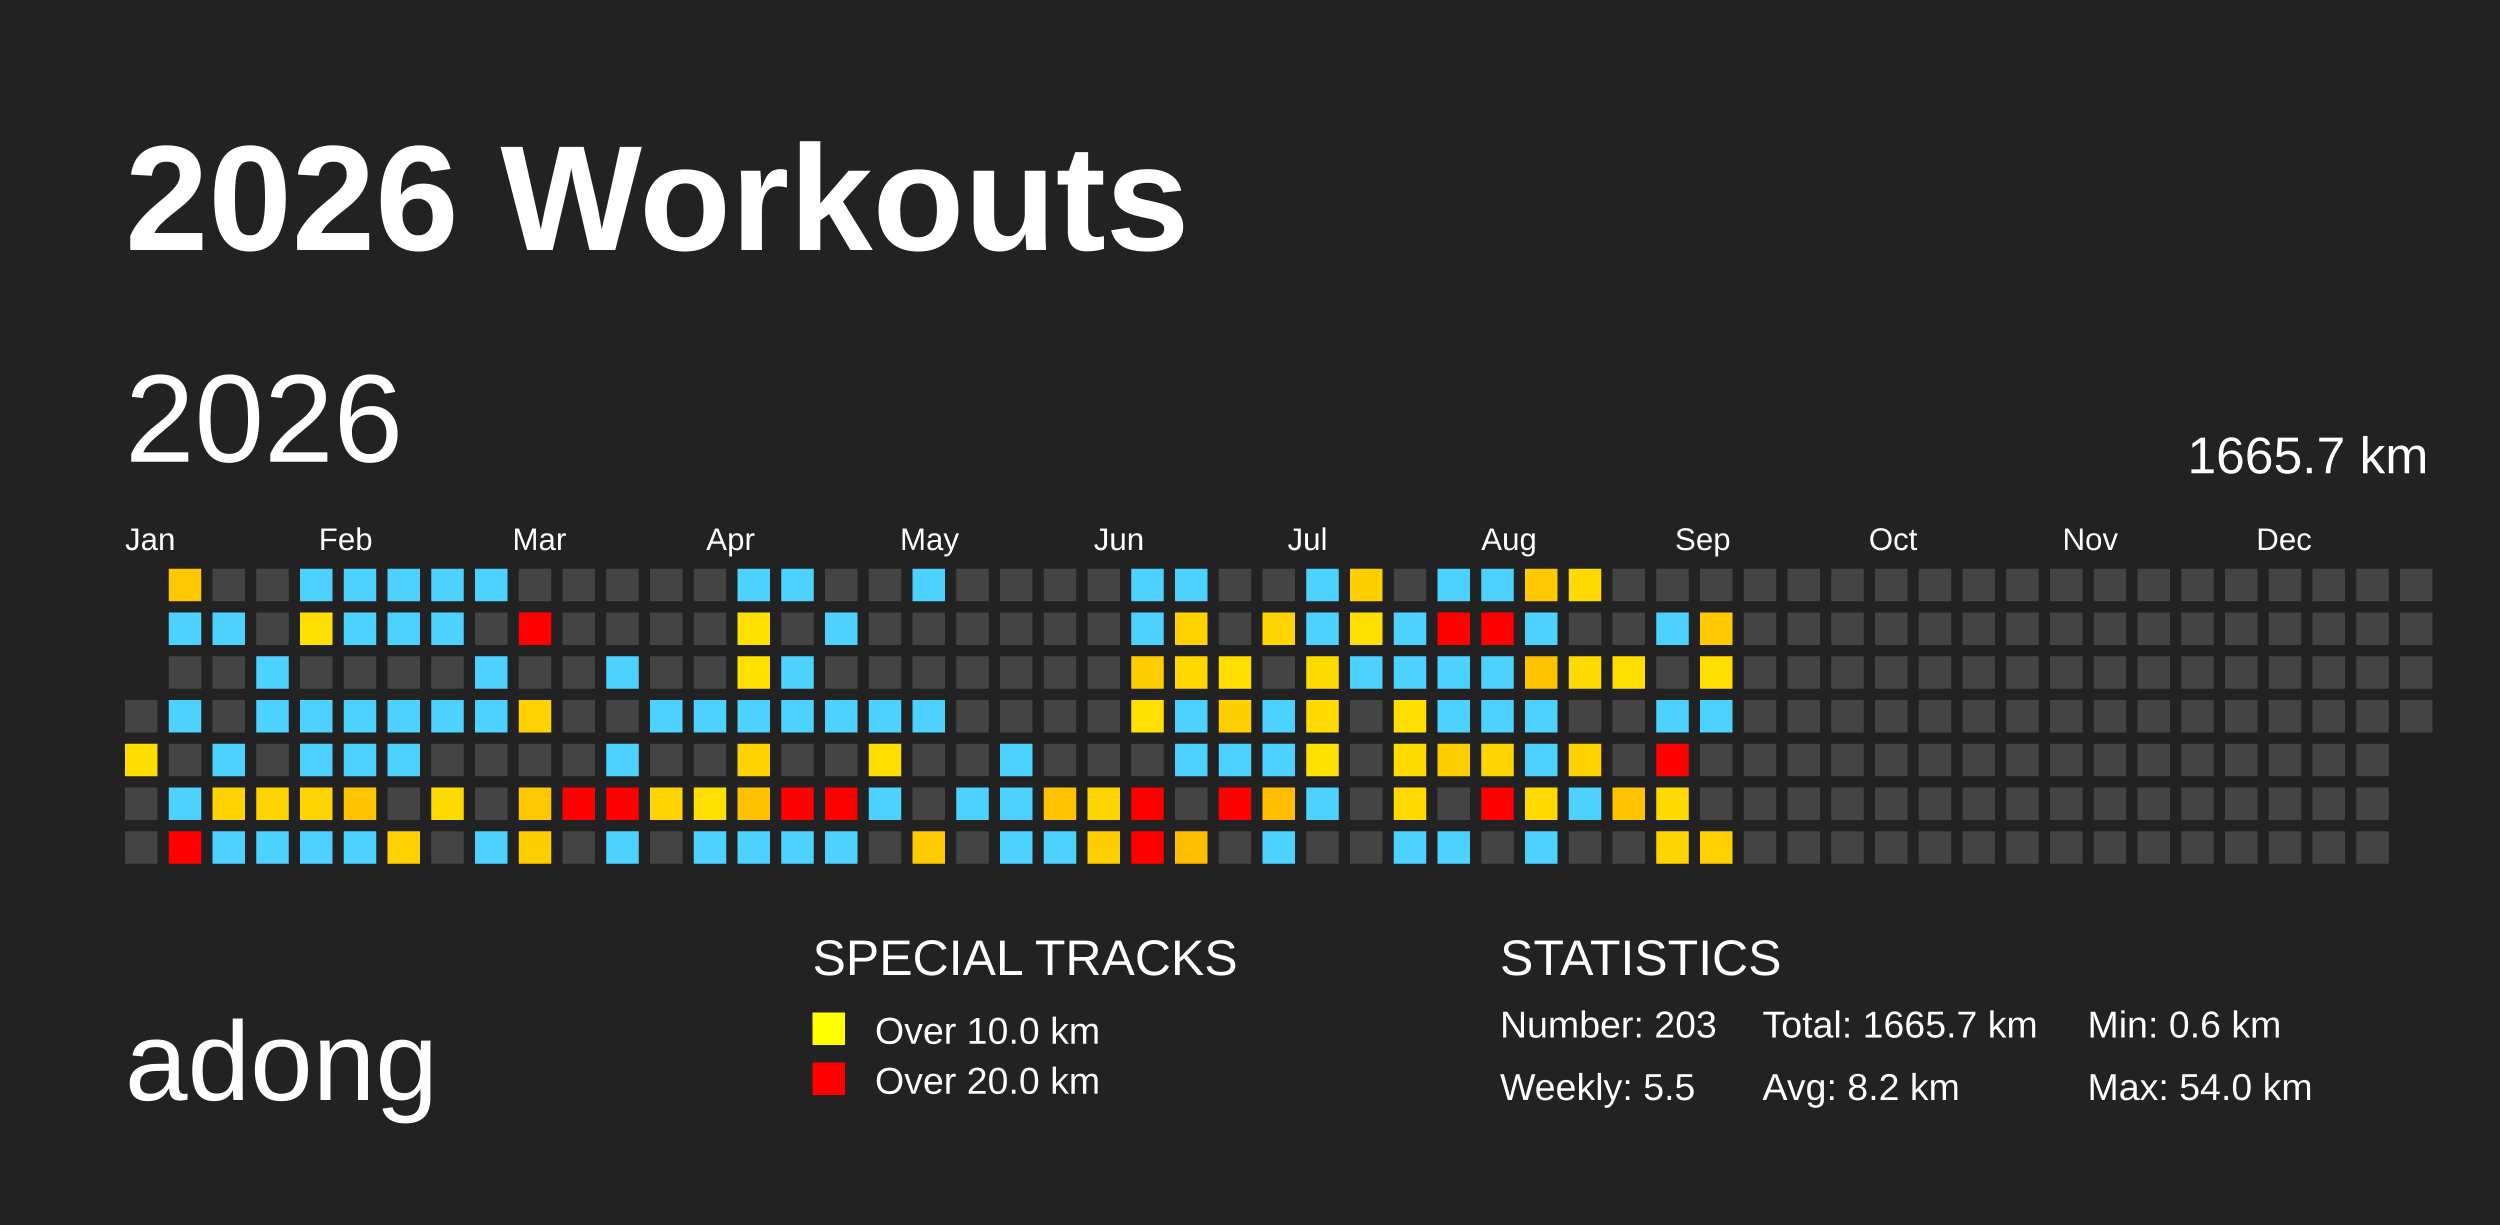
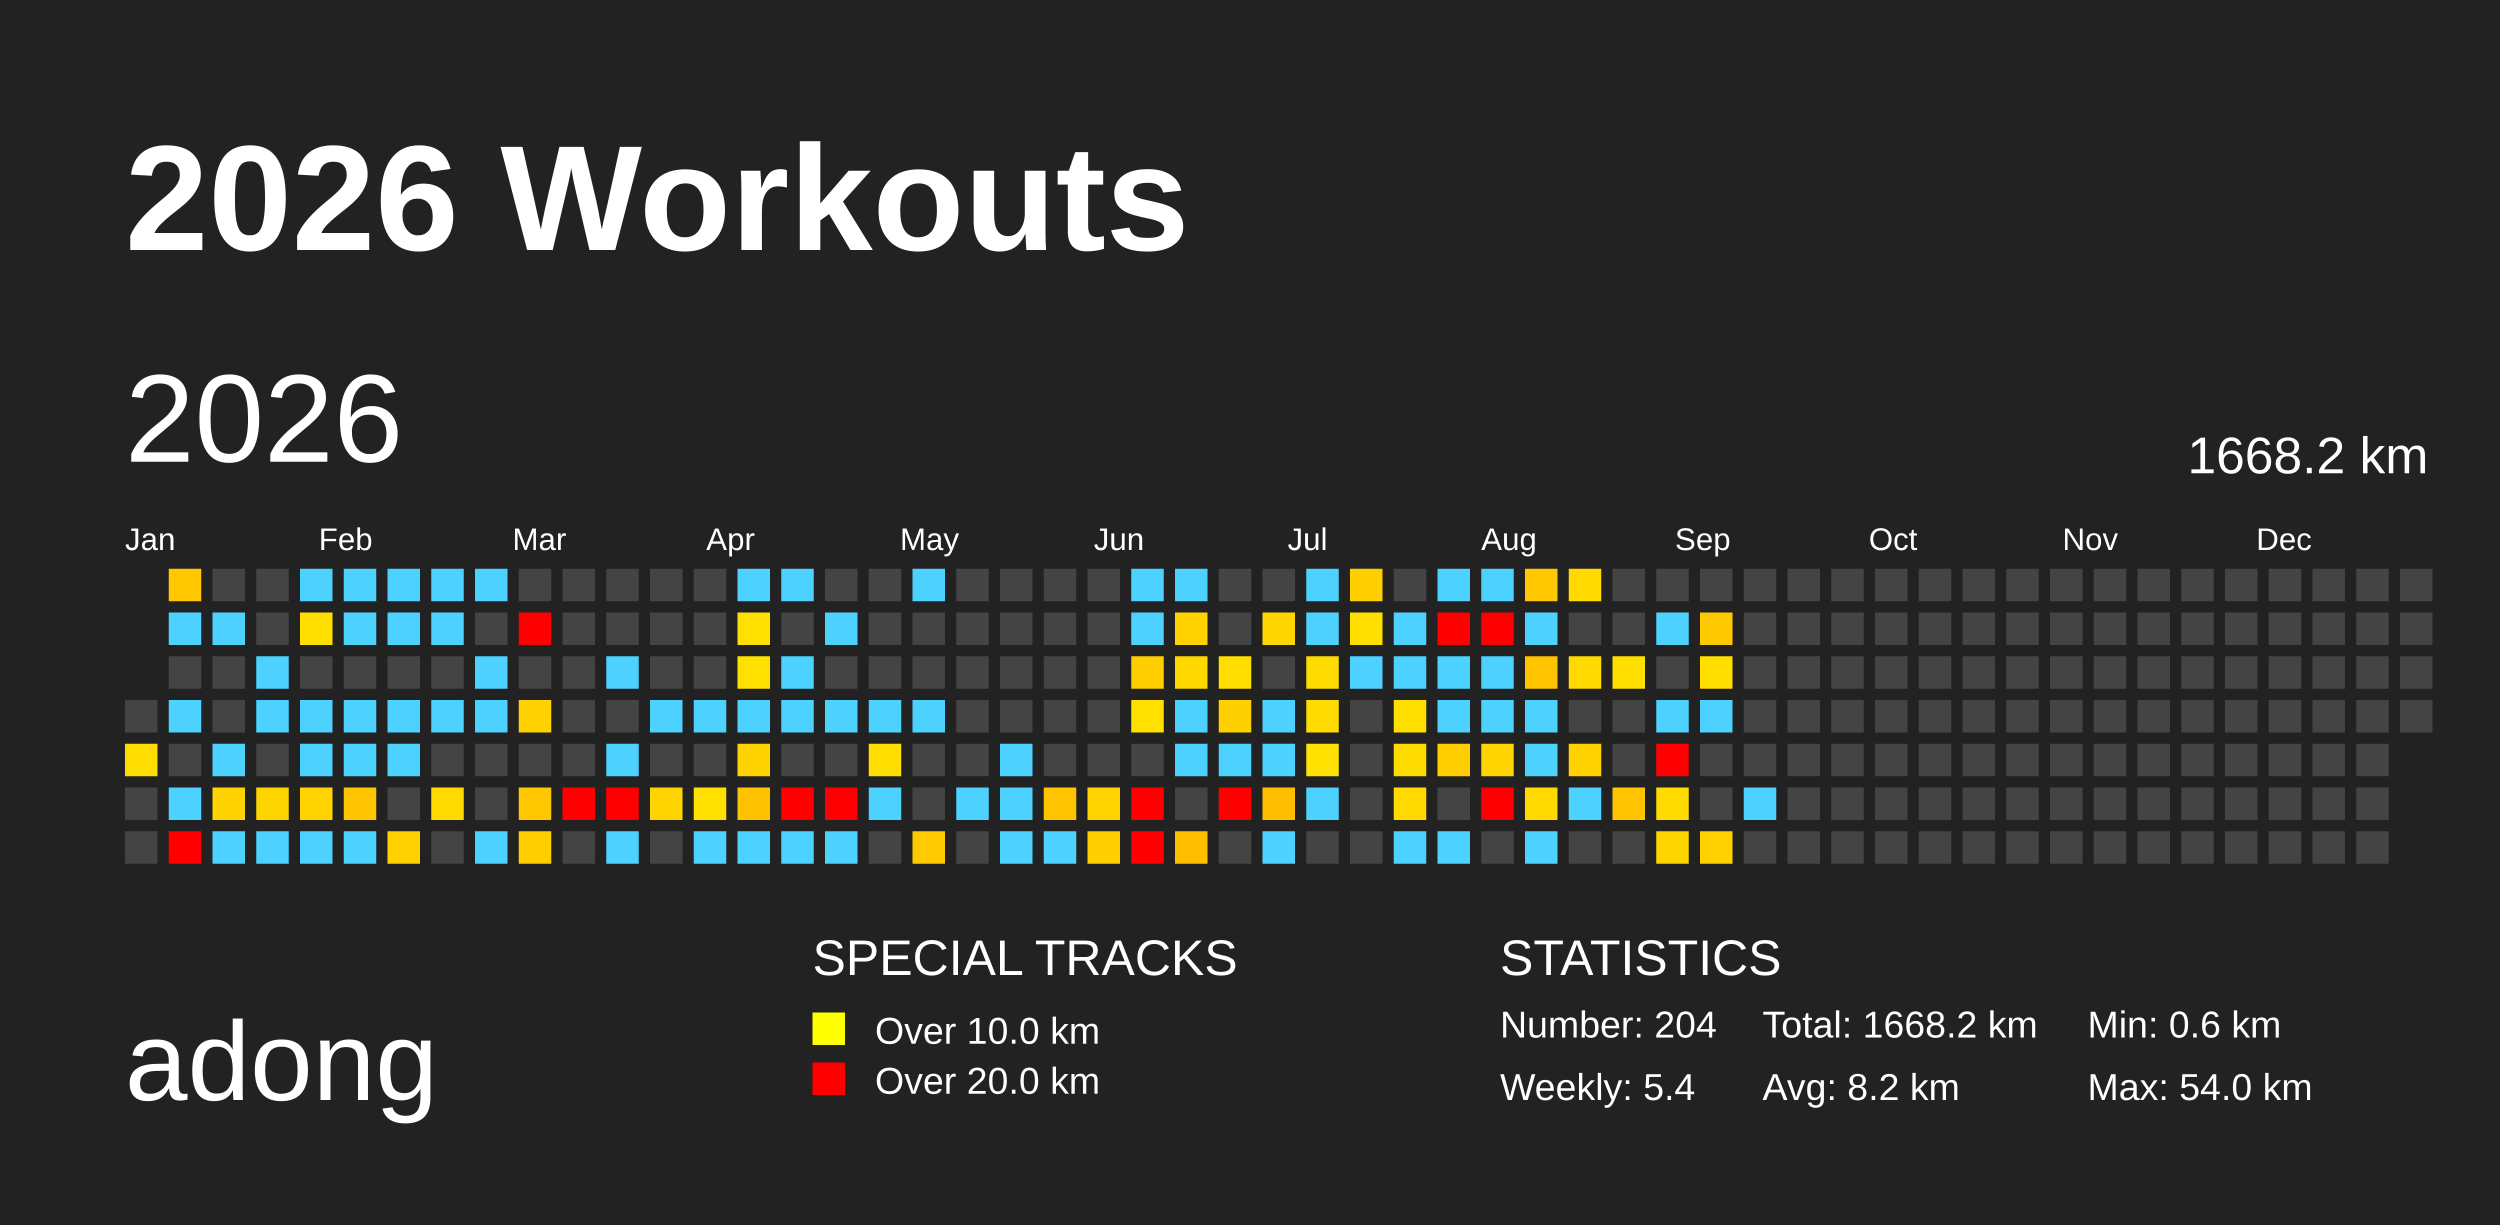
<svg xmlns="http://www.w3.org/2000/svg" baseProfile="full" height="98mm" version="1.1" viewBox="0,0,200,98" width="200mm">
  <defs>
    <pattern height="2" id="indoor-stripe" patternUnits="userSpaceOnUse" width="2">
      <line stroke="white" stroke-opacity="0.45" stroke-width="0.5" x1="0" x2="2" y1="2" y2="0" />
    </pattern>
  </defs>
  <rect fill="#222222" height="98" width="200" x="0" y="0" />
  <text fill="#FFFFFF" style="font-size:12px; font-family:Arial; font-weight:bold;" x="10" y="20">2026 Workouts</text>
  <text fill="#FFFFFF" style="font-size:9px; font-family:Arial" x="10" y="88">adong</text>
  <text fill="#FFFFFF" style="font-size:4px; font-family:Arial" x="65" y="78">SPECIAL TRACKS</text>
  <rect fill="yellow" height="2.6" width="2.6" x="65" y="81" />
  <text fill="#FFFFFF" style="font-size:3px; font-family:Arial" x="70" y="83.5">Over 10.0 km</text>
  <rect fill="red" height="2.6" width="2.6" x="65" y="85" />
  <text fill="#FFFFFF" style="font-size:3px; font-family:Arial" x="70" y="87.5">Over 20.0 km</text>
  <text fill="#FFFFFF" style="font-size:4px; font-family:Arial" x="120" y="78">STATISTICS</text>
-   <text fill="#FFFFFF" style="font-size:3px; font-family:Arial" x="120" y="83">Number: 203</text>
-   <text fill="#FFFFFF" style="font-size:3px; font-family:Arial" x="120" y="88">Weekly: 5.5</text>
-   <text fill="#FFFFFF" style="font-size:3px; font-family:Arial" x="141" y="83">Total: 1665.7 km</text>
+   <text fill="#FFFFFF" style="font-size:3px; font-family:Arial" x="120" y="83">Number: 204</text>
+   <text fill="#FFFFFF" style="font-size:3px; font-family:Arial" x="120" y="88">Weekly: 5.4</text>
+   <text fill="#FFFFFF" style="font-size:3px; font-family:Arial" x="141" y="83">Total: 1668.2 km</text>
  <text fill="#FFFFFF" style="font-size:3px; font-family:Arial" x="141" y="88">Avg: 8.2 km</text>
  <text fill="#FFFFFF" style="font-size:3px; font-family:Arial" x="167" y="83">Min: 0.6 km</text>
  <text fill="#FFFFFF" style="font-size:3px; font-family:Arial" x="167" y="88">Max: 54.0 km</text>
  <text dominant-baseline="hanging" fill="#FFFFFF" style="font-size:10.0px; font-family:Arial;" x="10" y="30">2026</text>
-   <text dominant-baseline="hanging" fill="#FFFFFF" style="font-size:4.125px; font-family:Arial;" x="175" y="35">1665.7 km</text>
+   <text dominant-baseline="hanging" fill="#FFFFFF" style="font-size:4.125px; font-family:Arial;" x="175" y="35">1668.2 km</text>
  <text fill="#FFFFFF" style="font-size:2.5px; font-family:Arial" x="10.0" y="44">Jan</text>
  <text fill="#FFFFFF" style="font-size:2.5px; font-family:Arial" x="25.5" y="44">Feb</text>
  <text fill="#FFFFFF" style="font-size:2.5px; font-family:Arial" x="41.0" y="44">Mar</text>
  <text fill="#FFFFFF" style="font-size:2.5px; font-family:Arial" x="56.5" y="44">Apr</text>
  <text fill="#FFFFFF" style="font-size:2.5px; font-family:Arial" x="72.0" y="44">May</text>
  <text fill="#FFFFFF" style="font-size:2.5px; font-family:Arial" x="87.5" y="44">Jun</text>
  <text fill="#FFFFFF" style="font-size:2.5px; font-family:Arial" x="103.0" y="44">Jul</text>
  <text fill="#FFFFFF" style="font-size:2.5px; font-family:Arial" x="118.5" y="44">Aug</text>
  <text fill="#FFFFFF" style="font-size:2.5px; font-family:Arial" x="134.0" y="44">Sep</text>
  <text fill="#FFFFFF" style="font-size:2.5px; font-family:Arial" x="149.5" y="44">Oct</text>
  <text fill="#FFFFFF" style="font-size:2.5px; font-family:Arial" x="165.0" y="44">Nov</text>
  <text fill="#FFFFFF" style="font-size:2.5px; font-family:Arial" x="180.5" y="44">Dec</text>
  <rect fill="#444444" height="2.6" width="2.6" x="10.0" y="56.0" />
  <rect fill="#ffdd00" height="2.6" width="2.6" x="10.0" y="59.5" />
  <rect fill="#444444" height="2.6" width="2.6" x="10.0" y="63.0" />
  <rect fill="#444444" height="2.6" width="2.6" x="10.0" y="66.5" />
  <rect fill="#ffc800" height="2.6" width="2.6" x="13.5" y="45.5" />
  <rect fill="#4dd2ff" height="2.6" width="2.6" x="13.5" y="49.0" />
  <rect fill="#444444" height="2.6" width="2.6" x="13.5" y="52.5" />
  <rect fill="#4dd2ff" height="2.6" width="2.6" x="13.5" y="56.0" />
  <rect fill="#444444" height="2.6" width="2.6" x="13.5" y="59.5" />
  <rect fill="#4dd2ff" height="2.6" width="2.6" x="13.5" y="63.0" />
  <rect fill="red" height="2.6" width="2.6" x="13.5" y="66.5" />
  <rect fill="#444444" height="2.6" width="2.6" x="17.0" y="45.5" />
  <rect fill="#4dd2ff" height="2.6" width="2.6" x="17.0" y="49.0" />
  <rect fill="#444444" height="2.6" width="2.6" x="17.0" y="52.5" />
  <rect fill="#444444" height="2.6" width="2.6" x="17.0" y="56.0" />
  <rect fill="#4dd2ff" height="2.6" width="2.6" x="17.0" y="59.5" />
  <rect fill="#ffd300" height="2.6" width="2.6" x="17.0" y="63.0" />
  <rect fill="#4dd2ff" height="2.6" width="2.6" x="17.0" y="66.5" />
  <rect fill="#444444" height="2.6" width="2.6" x="20.5" y="45.5" />
  <rect fill="#444444" height="2.6" width="2.6" x="20.5" y="49.0" />
  <rect fill="#4dd2ff" height="2.6" width="2.6" x="20.5" y="52.5" />
  <rect fill="#4dd2ff" height="2.6" width="2.6" x="20.5" y="56.0" />
  <rect fill="#444444" height="2.6" width="2.6" x="20.5" y="59.5" />
  <rect fill="#ffd500" height="2.6" width="2.6" x="20.5" y="63.0" />
  <rect fill="#4dd2ff" height="2.6" width="2.6" x="20.5" y="66.5" />
  <rect fill="#4dd2ff" height="2.6" width="2.6" x="24.0" y="45.5" />
  <rect fill="#ffdf00" height="2.6" width="2.6" x="24.0" y="49.0" />
  <rect fill="#444444" height="2.6" width="2.6" x="24.0" y="52.5" />
  <rect fill="#4dd2ff" height="2.6" width="2.6" x="24.0" y="56.0" />
  <rect fill="#4dd2ff" height="2.6" width="2.6" x="24.0" y="59.5" />
  <rect fill="#ffd400" height="2.6" width="2.6" x="24.0" y="63.0" />
  <rect fill="#4dd2ff" height="2.6" width="2.6" x="24.0" y="66.5" />
  <rect fill="#4dd2ff" height="2.6" width="2.6" x="27.5" y="45.5" />
  <rect fill="#4dd2ff" height="2.6" width="2.6" x="27.5" y="49.0" />
  <rect fill="#444444" height="2.6" width="2.6" x="27.5" y="52.5" />
  <rect fill="#4dd2ff" height="2.6" width="2.6" x="27.5" y="56.0" />
  <rect fill="#4dd2ff" height="2.6" width="2.6" x="27.5" y="59.5" />
  <rect fill="#ffc500" height="2.6" width="2.6" x="27.5" y="63.0" />
  <rect fill="#4dd2ff" height="2.6" width="2.6" x="27.5" y="66.5" />
  <rect fill="#4dd2ff" height="2.6" width="2.6" x="31.0" y="45.5" />
  <rect fill="#4dd2ff" height="2.6" width="2.6" x="31.0" y="49.0" />
  <rect fill="#444444" height="2.6" width="2.6" x="31.0" y="52.5" />
  <rect fill="#4dd2ff" height="2.6" width="2.6" x="31.0" y="56.0" />
  <rect fill="#4dd2ff" height="2.6" width="2.6" x="31.0" y="59.5" />
  <rect fill="#444444" height="2.6" width="2.6" x="31.0" y="63.0" />
  <rect fill="#ffd100" height="2.6" width="2.6" x="31.0" y="66.5" />
  <rect fill="#4dd2ff" height="2.6" width="2.6" x="34.5" y="45.5" />
  <rect fill="#4dd2ff" height="2.6" width="2.6" x="34.5" y="49.0" />
  <rect fill="#444444" height="2.6" width="2.6" x="34.5" y="52.5" />
  <rect fill="#4dd2ff" height="2.6" width="2.6" x="34.5" y="56.0" />
  <rect fill="#444444" height="2.6" width="2.6" x="34.5" y="59.5" />
  <rect fill="#ffda00" height="2.6" width="2.6" x="34.5" y="63.0" />
  <rect fill="#444444" height="2.6" width="2.6" x="34.5" y="66.5" />
  <rect fill="#4dd2ff" height="2.6" width="2.6" x="38.0" y="45.5" />
  <rect fill="#444444" height="2.6" width="2.6" x="38.0" y="49.0" />
  <rect fill="#4dd2ff" height="2.6" width="2.6" x="38.0" y="52.5" />
  <rect fill="#4dd2ff" height="2.6" width="2.6" x="38.0" y="56.0" />
  <rect fill="#444444" height="2.6" width="2.6" x="38.0" y="59.5" />
  <rect fill="#444444" height="2.6" width="2.6" x="38.0" y="63.0" />
  <rect fill="#4dd2ff" height="2.6" width="2.6" x="38.0" y="66.5" />
  <rect fill="#444444" height="2.6" width="2.6" x="41.5" y="45.5" />
  <rect fill="red" height="2.6" width="2.6" x="41.5" y="49.0" />
  <rect fill="#444444" height="2.6" width="2.6" x="41.5" y="52.5" />
  <rect fill="#ffd100" height="2.6" width="2.6" x="41.5" y="56.0" />
  <rect fill="#444444" height="2.6" width="2.6" x="41.5" y="59.5" />
  <rect fill="#ffc700" height="2.6" width="2.6" x="41.5" y="63.0" />
  <rect fill="#ffce00" height="2.6" width="2.6" x="41.5" y="66.5" />
  <rect fill="#444444" height="2.6" width="2.6" x="45.0" y="45.5" />
  <rect fill="#444444" height="2.6" width="2.6" x="45.0" y="49.0" />
  <rect fill="#444444" height="2.6" width="2.6" x="45.0" y="52.5" />
  <rect fill="#444444" height="2.6" width="2.6" x="45.0" y="56.0" />
  <rect fill="#444444" height="2.6" width="2.6" x="45.0" y="59.5" />
  <rect fill="red" height="2.6" width="2.6" x="45.0" y="63.0" />
  <rect fill="#444444" height="2.6" width="2.6" x="45.0" y="66.5" />
  <rect fill="#444444" height="2.6" width="2.6" x="48.5" y="45.5" />
  <rect fill="#444444" height="2.6" width="2.6" x="48.5" y="49.0" />
  <rect fill="#4dd2ff" height="2.6" width="2.6" x="48.5" y="52.5" />
  <rect fill="#444444" height="2.6" width="2.6" x="48.5" y="56.0" />
  <rect fill="#4dd2ff" height="2.6" width="2.6" x="48.5" y="59.5" />
  <rect fill="red" height="2.6" width="2.6" x="48.5" y="63.0" />
  <rect fill="#4dd2ff" height="2.6" width="2.6" x="48.5" y="66.5" />
  <rect fill="#444444" height="2.6" width="2.6" x="52.0" y="45.5" />
  <rect fill="#444444" height="2.6" width="2.6" x="52.0" y="49.0" />
  <rect fill="#444444" height="2.6" width="2.6" x="52.0" y="52.5" />
  <rect fill="#4dd2ff" height="2.6" width="2.6" x="52.0" y="56.0" />
  <rect fill="#444444" height="2.6" width="2.6" x="52.0" y="59.5" />
  <rect fill="#ffd400" height="2.6" width="2.6" x="52.0" y="63.0" />
  <rect fill="#444444" height="2.6" width="2.6" x="52.0" y="66.5" />
  <rect fill="#444444" height="2.6" width="2.6" x="55.5" y="45.5" />
  <rect fill="#444444" height="2.6" width="2.6" x="55.5" y="49.0" />
  <rect fill="#444444" height="2.6" width="2.6" x="55.5" y="52.5" />
  <rect fill="#4dd2ff" height="2.6" width="2.6" x="55.5" y="56.0" />
  <rect fill="#444444" height="2.6" width="2.6" x="55.5" y="59.5" />
  <rect fill="#ffe000" height="2.6" width="2.6" x="55.5" y="63.0" />
  <rect fill="#4dd2ff" height="2.6" width="2.6" x="55.5" y="66.5" />
  <rect fill="#4dd2ff" height="2.6" width="2.6" x="59.0" y="45.5" />
  <rect fill="#ffe000" height="2.6" width="2.6" x="59.0" y="49.0" />
  <rect fill="#ffe000" height="2.6" width="2.6" x="59.0" y="52.5" />
  <rect fill="#4dd2ff" height="2.6" width="2.6" x="59.0" y="56.0" />
  <rect fill="#ffd300" height="2.6" width="2.6" x="59.0" y="59.5" />
  <rect fill="#ffc200" height="2.6" width="2.6" x="59.0" y="63.0" />
  <rect fill="#4dd2ff" height="2.6" width="2.6" x="59.0" y="66.5" />
  <rect fill="#4dd2ff" height="2.6" width="2.6" x="62.5" y="45.5" />
  <rect fill="#444444" height="2.6" width="2.6" x="62.5" y="49.0" />
  <rect fill="#4dd2ff" height="2.6" width="2.6" x="62.5" y="52.5" />
  <rect fill="#4dd2ff" height="2.6" width="2.6" x="62.5" y="56.0" />
  <rect fill="#444444" height="2.6" width="2.6" x="62.5" y="59.5" />
  <rect fill="red" height="2.6" width="2.6" x="62.5" y="63.0" />
  <rect fill="#4dd2ff" height="2.6" width="2.6" x="62.5" y="66.5" />
  <rect fill="#444444" height="2.6" width="2.6" x="66.0" y="45.5" />
  <rect fill="#4dd2ff" height="2.6" width="2.6" x="66.0" y="49.0" />
  <rect fill="#444444" height="2.6" width="2.6" x="66.0" y="52.5" />
  <rect fill="#4dd2ff" height="2.6" width="2.6" x="66.0" y="56.0" />
  <rect fill="#444444" height="2.6" width="2.6" x="66.0" y="59.5" />
  <rect fill="red" height="2.6" width="2.6" x="66.0" y="63.0" />
  <rect fill="#4dd2ff" height="2.6" width="2.6" x="66.0" y="66.5" />
  <rect fill="#444444" height="2.6" width="2.6" x="69.5" y="45.5" />
  <rect fill="#444444" height="2.6" width="2.6" x="69.5" y="49.0" />
  <rect fill="#444444" height="2.6" width="2.6" x="69.5" y="52.5" />
  <rect fill="#4dd2ff" height="2.6" width="2.6" x="69.5" y="56.0" />
  <rect fill="#ffde00" height="2.6" width="2.6" x="69.5" y="59.5" />
  <rect fill="#4dd2ff" height="2.6" width="2.6" x="69.5" y="63.0" />
  <rect fill="#444444" height="2.6" width="2.6" x="69.5" y="66.5" />
  <rect fill="#4dd2ff" height="2.6" width="2.6" x="73.0" y="45.5" />
  <rect fill="#444444" height="2.6" width="2.6" x="73.0" y="49.0" />
  <rect fill="#444444" height="2.6" width="2.6" x="73.0" y="52.5" />
  <rect fill="#4dd2ff" height="2.6" width="2.6" x="73.0" y="56.0" />
  <rect fill="#444444" height="2.6" width="2.6" x="73.0" y="59.5" />
  <rect fill="#444444" height="2.6" width="2.6" x="73.0" y="63.0" />
  <rect fill="#ffcb00" height="2.6" width="2.6" x="73.0" y="66.5" />
  <rect fill="#444444" height="2.6" width="2.6" x="76.5" y="45.5" />
  <rect fill="#444444" height="2.6" width="2.6" x="76.5" y="49.0" />
  <rect fill="#444444" height="2.6" width="2.6" x="76.5" y="52.5" />
  <rect fill="#444444" height="2.6" width="2.6" x="76.5" y="56.0" />
  <rect fill="#444444" height="2.6" width="2.6" x="76.5" y="59.5" />
  <rect fill="#4dd2ff" height="2.6" width="2.6" x="76.5" y="63.0" />
  <rect fill="#444444" height="2.6" width="2.6" x="76.5" y="66.5" />
  <rect fill="#444444" height="2.6" width="2.6" x="80.0" y="45.5" />
  <rect fill="#444444" height="2.6" width="2.6" x="80.0" y="49.0" />
  <rect fill="#444444" height="2.6" width="2.6" x="80.0" y="52.5" />
  <rect fill="#444444" height="2.6" width="2.6" x="80.0" y="56.0" />
  <rect fill="#4dd2ff" height="2.6" width="2.6" x="80.0" y="59.5" />
  <rect fill="#4dd2ff" height="2.6" width="2.6" x="80.0" y="63.0" />
  <rect fill="#4dd2ff" height="2.6" width="2.6" x="80.0" y="66.5" />
  <rect fill="#444444" height="2.6" width="2.6" x="83.5" y="45.5" />
  <rect fill="#444444" height="2.6" width="2.6" x="83.5" y="49.0" />
  <rect fill="#444444" height="2.6" width="2.6" x="83.5" y="52.5" />
  <rect fill="#444444" height="2.6" width="2.6" x="83.5" y="56.0" />
  <rect fill="#444444" height="2.6" width="2.6" x="83.5" y="59.5" />
  <rect fill="#ffc300" height="2.6" width="2.6" x="83.5" y="63.0" />
  <rect fill="#4dd2ff" height="2.6" width="2.6" x="83.5" y="66.5" />
  <rect fill="#444444" height="2.6" width="2.6" x="87.0" y="45.5" />
  <rect fill="#444444" height="2.6" width="2.6" x="87.0" y="49.0" />
  <rect fill="#444444" height="2.6" width="2.6" x="87.0" y="52.5" />
  <rect fill="#444444" height="2.6" width="2.6" x="87.0" y="56.0" />
  <rect fill="#444444" height="2.6" width="2.6" x="87.0" y="59.5" />
  <rect fill="#ffd400" height="2.6" width="2.6" x="87.0" y="63.0" />
  <rect fill="#ffcf00" height="2.6" width="2.6" x="87.0" y="66.5" />
  <rect fill="#4dd2ff" height="2.6" width="2.6" x="90.5" y="45.5" />
  <rect fill="#4dd2ff" height="2.6" width="2.6" x="90.5" y="49.0" />
  <rect fill="#ffcd00" height="2.6" width="2.6" x="90.5" y="52.5" />
  <rect fill="#ffe000" height="2.6" width="2.6" x="90.5" y="56.0" />
  <rect fill="#444444" height="2.6" width="2.6" x="90.5" y="59.5" />
  <rect fill="red" height="2.6" width="2.6" x="90.5" y="63.0" />
  <rect fill="red" height="2.6" width="2.6" x="90.5" y="66.5" />
  <rect fill="#4dd2ff" height="2.6" width="2.6" x="94.0" y="45.5" />
  <rect fill="#ffd200" height="2.6" width="2.6" x="94.0" y="49.0" />
  <rect fill="#ffd800" height="2.6" width="2.6" x="94.0" y="52.5" />
  <rect fill="#4dd2ff" height="2.6" width="2.6" x="94.0" y="56.0" />
  <rect fill="#4dd2ff" height="2.6" width="2.6" x="94.0" y="59.5" />
  <rect fill="#444444" height="2.6" width="2.6" x="94.0" y="63.0" />
  <rect fill="#ffbf00" height="2.6" width="2.6" x="94.0" y="66.5" />
  <rect fill="#444444" height="2.6" width="2.6" x="97.5" y="45.5" />
  <rect fill="#444444" height="2.6" width="2.6" x="97.5" y="49.0" />
  <rect fill="#ffde00" height="2.6" width="2.6" x="97.5" y="52.5" />
  <rect fill="#ffd000" height="2.6" width="2.6" x="97.5" y="56.0" />
  <rect fill="#4dd2ff" height="2.6" width="2.6" x="97.5" y="59.5" />
  <rect fill="red" height="2.6" width="2.6" x="97.5" y="63.0" />
  <rect fill="#444444" height="2.6" width="2.6" x="97.5" y="66.5" />
  <rect fill="#444444" height="2.6" width="2.6" x="101.0" y="45.5" />
  <rect fill="#ffd600" height="2.6" width="2.6" x="101.0" y="49.0" />
  <rect fill="#444444" height="2.6" width="2.6" x="101.0" y="52.5" />
  <rect fill="#4dd2ff" height="2.6" width="2.6" x="101.0" y="56.0" />
  <rect fill="#4dd2ff" height="2.6" width="2.6" x="101.0" y="59.5" />
  <rect fill="#ffbf00" height="2.6" width="2.6" x="101.0" y="63.0" />
  <rect fill="#4dd2ff" height="2.6" width="2.6" x="101.0" y="66.5" />
  <rect fill="#4dd2ff" height="2.6" width="2.6" x="104.5" y="45.5" />
  <rect fill="#4dd2ff" height="2.6" width="2.6" x="104.5" y="49.0" />
  <rect fill="#ffdc00" height="2.6" width="2.6" x="104.5" y="52.5" />
  <rect fill="#ffdb00" height="2.6" width="2.6" x="104.5" y="56.0" />
  <rect fill="#ffe000" height="2.6" width="2.6" x="104.5" y="59.5" />
  <rect fill="#4dd2ff" height="2.6" width="2.6" x="104.5" y="63.0" />
  <rect fill="#444444" height="2.6" width="2.6" x="104.5" y="66.5" />
  <rect fill="#ffcf00" height="2.6" width="2.6" x="108.0" y="45.5" />
  <rect fill="#ffdf00" height="2.6" width="2.6" x="108.0" y="49.0" />
  <rect fill="#4dd2ff" height="2.6" width="2.6" x="108.0" y="52.5" />
  <rect fill="#444444" height="2.6" width="2.6" x="108.0" y="56.0" />
  <rect fill="#444444" height="2.6" width="2.6" x="108.0" y="59.5" />
  <rect fill="#444444" height="2.6" width="2.6" x="108.0" y="63.0" />
  <rect fill="#444444" height="2.6" width="2.6" x="108.0" y="66.5" />
  <rect fill="#444444" height="2.6" width="2.6" x="111.5" y="45.5" />
  <rect fill="#4dd2ff" height="2.6" width="2.6" x="111.5" y="49.0" />
  <rect fill="#4dd2ff" height="2.6" width="2.6" x="111.5" y="52.5" />
  <rect fill="#ffdf00" height="2.6" width="2.6" x="111.5" y="56.0" />
  <rect fill="#ffdc00" height="2.6" width="2.6" x="111.5" y="59.5" />
  <rect fill="#ffd900" height="2.6" width="2.6" x="111.5" y="63.0" />
  <rect fill="#4dd2ff" height="2.6" width="2.6" x="111.5" y="66.5" />
  <rect fill="#4dd2ff" height="2.6" width="2.6" x="115.0" y="45.5" />
  <rect fill="red" height="2.6" width="2.6" x="115.0" y="49.0" />
  <rect fill="#4dd2ff" height="2.6" width="2.6" x="115.0" y="52.5" />
  <rect fill="#4dd2ff" height="2.6" width="2.6" x="115.0" y="56.0" />
  <rect fill="#ffcd00" height="2.6" width="2.6" x="115.0" y="59.5" />
  <rect fill="#444444" height="2.6" width="2.6" x="115.0" y="63.0" />
  <rect fill="#4dd2ff" height="2.6" width="2.6" x="115.0" y="66.5" />
  <rect fill="#4dd2ff" height="2.6" width="2.6" x="118.5" y="45.5" />
  <rect fill="red" height="2.6" width="2.6" x="118.5" y="49.0" />
  <rect fill="#4dd2ff" height="2.6" width="2.6" x="118.5" y="52.5" />
  <rect fill="#4dd2ff" height="2.6" width="2.6" x="118.5" y="56.0" />
  <rect fill="#ffd400" height="2.6" width="2.6" x="118.5" y="59.5" />
  <rect fill="red" height="2.6" width="2.6" x="118.5" y="63.0" />
  <rect fill="#444444" height="2.6" width="2.6" x="118.5" y="66.5" />
  <rect fill="#ffc800" height="2.6" width="2.6" x="122.0" y="45.5" />
  <rect fill="#4dd2ff" height="2.6" width="2.6" x="122.0" y="49.0" />
  <rect fill="#ffc300" height="2.6" width="2.6" x="122.0" y="52.5" />
  <rect fill="#4dd2ff" height="2.6" width="2.6" x="122.0" y="56.0" />
  <rect fill="#4dd2ff" height="2.6" width="2.6" x="122.0" y="59.5" />
  <rect fill="#ffd900" height="2.6" width="2.6" x="122.0" y="63.0" />
  <rect fill="#4dd2ff" height="2.6" width="2.6" x="122.0" y="66.5" />
  <rect fill="#ffd900" height="2.6" width="2.6" x="125.5" y="45.5" />
  <rect fill="#444444" height="2.6" width="2.6" x="125.5" y="49.0" />
  <rect fill="#ffd900" height="2.6" width="2.6" x="125.5" y="52.5" />
  <rect fill="#444444" height="2.6" width="2.6" x="125.5" y="56.0" />
  <rect fill="#ffd200" height="2.6" width="2.6" x="125.5" y="59.5" />
  <rect fill="#4dd2ff" height="2.6" width="2.6" x="125.5" y="63.0" />
  <rect fill="#444444" height="2.6" width="2.6" x="125.5" y="66.5" />
  <rect fill="#444444" height="2.6" width="2.6" x="129.0" y="45.5" />
  <rect fill="#444444" height="2.6" width="2.6" x="129.0" y="49.0" />
  <rect fill="#ffdf00" height="2.6" width="2.6" x="129.0" y="52.5" />
  <rect fill="#444444" height="2.6" width="2.6" x="129.0" y="56.0" />
  <rect fill="#444444" height="2.6" width="2.6" x="129.0" y="59.5" />
  <rect fill="#ffc300" height="2.6" width="2.6" x="129.0" y="63.0" />
  <rect fill="#444444" height="2.6" width="2.6" x="129.0" y="66.5" />
  <rect fill="#444444" height="2.6" width="2.6" x="132.5" y="45.5" />
  <rect fill="#4dd2ff" height="2.6" width="2.6" x="132.5" y="49.0" />
  <rect fill="#444444" height="2.6" width="2.6" x="132.5" y="52.5" />
  <rect fill="#4dd2ff" height="2.6" width="2.6" x="132.5" y="56.0" />
  <rect fill="red" height="2.6" width="2.6" x="132.5" y="59.5" />
  <rect fill="#ffdb00" height="2.6" width="2.6" x="132.5" y="63.0" />
  <rect fill="#ffd500" height="2.6" width="2.6" x="132.5" y="66.5" />
  <rect fill="#444444" height="2.6" width="2.6" x="136.0" y="45.5" />
  <rect fill="#ffc900" height="2.6" width="2.6" x="136.0" y="49.0" />
  <rect fill="#ffde00" height="2.6" width="2.6" x="136.0" y="52.5" />
  <rect fill="#4dd2ff" height="2.6" width="2.6" x="136.0" y="56.0" />
  <rect fill="#444444" height="2.6" width="2.6" x="136.0" y="59.5" />
  <rect fill="#444444" height="2.6" width="2.6" x="136.0" y="63.0" />
  <rect fill="#ffd100" height="2.6" width="2.6" x="136.0" y="66.5" />
  <rect fill="#444444" height="2.6" width="2.6" x="139.5" y="45.5" />
  <rect fill="#444444" height="2.6" width="2.6" x="139.5" y="49.0" />
  <rect fill="#444444" height="2.6" width="2.6" x="139.5" y="52.5" />
  <rect fill="#444444" height="2.6" width="2.6" x="139.5" y="56.0" />
  <rect fill="#444444" height="2.6" width="2.6" x="139.5" y="59.5" />
-   <rect fill="#444444" height="2.6" width="2.6" x="139.5" y="63.0" />
+   <rect fill="#4dd2ff" height="2.6" width="2.6" x="139.5" y="63.0" />
  <rect fill="#444444" height="2.6" width="2.6" x="139.5" y="66.5" />
  <rect fill="#444444" height="2.6" width="2.6" x="143.0" y="45.5" />
  <rect fill="#444444" height="2.6" width="2.6" x="143.0" y="49.0" />
  <rect fill="#444444" height="2.6" width="2.6" x="143.0" y="52.5" />
  <rect fill="#444444" height="2.6" width="2.6" x="143.0" y="56.0" />
  <rect fill="#444444" height="2.6" width="2.6" x="143.0" y="59.5" />
  <rect fill="#444444" height="2.6" width="2.6" x="143.0" y="63.0" />
  <rect fill="#444444" height="2.6" width="2.6" x="143.0" y="66.5" />
  <rect fill="#444444" height="2.6" width="2.6" x="146.5" y="45.5" />
  <rect fill="#444444" height="2.6" width="2.6" x="146.5" y="49.0" />
  <rect fill="#444444" height="2.6" width="2.6" x="146.5" y="52.5" />
  <rect fill="#444444" height="2.6" width="2.6" x="146.5" y="56.0" />
  <rect fill="#444444" height="2.6" width="2.6" x="146.5" y="59.5" />
  <rect fill="#444444" height="2.6" width="2.6" x="146.5" y="63.0" />
  <rect fill="#444444" height="2.6" width="2.6" x="146.5" y="66.5" />
  <rect fill="#444444" height="2.6" width="2.6" x="150.0" y="45.5" />
  <rect fill="#444444" height="2.6" width="2.6" x="150.0" y="49.0" />
  <rect fill="#444444" height="2.6" width="2.6" x="150.0" y="52.5" />
  <rect fill="#444444" height="2.6" width="2.6" x="150.0" y="56.0" />
  <rect fill="#444444" height="2.6" width="2.6" x="150.0" y="59.5" />
  <rect fill="#444444" height="2.6" width="2.6" x="150.0" y="63.0" />
  <rect fill="#444444" height="2.6" width="2.6" x="150.0" y="66.5" />
  <rect fill="#444444" height="2.6" width="2.6" x="153.5" y="45.5" />
  <rect fill="#444444" height="2.6" width="2.6" x="153.5" y="49.0" />
  <rect fill="#444444" height="2.6" width="2.6" x="153.5" y="52.5" />
  <rect fill="#444444" height="2.6" width="2.6" x="153.5" y="56.0" />
  <rect fill="#444444" height="2.6" width="2.6" x="153.5" y="59.5" />
  <rect fill="#444444" height="2.6" width="2.6" x="153.5" y="63.0" />
  <rect fill="#444444" height="2.6" width="2.6" x="153.5" y="66.5" />
  <rect fill="#444444" height="2.6" width="2.6" x="157.0" y="45.5" />
  <rect fill="#444444" height="2.6" width="2.6" x="157.0" y="49.0" />
  <rect fill="#444444" height="2.6" width="2.6" x="157.0" y="52.5" />
  <rect fill="#444444" height="2.6" width="2.6" x="157.0" y="56.0" />
  <rect fill="#444444" height="2.6" width="2.6" x="157.0" y="59.5" />
  <rect fill="#444444" height="2.6" width="2.6" x="157.0" y="63.0" />
  <rect fill="#444444" height="2.6" width="2.6" x="157.0" y="66.5" />
  <rect fill="#444444" height="2.6" width="2.6" x="160.5" y="45.5" />
  <rect fill="#444444" height="2.6" width="2.6" x="160.5" y="49.0" />
  <rect fill="#444444" height="2.6" width="2.6" x="160.5" y="52.5" />
  <rect fill="#444444" height="2.6" width="2.6" x="160.5" y="56.0" />
  <rect fill="#444444" height="2.6" width="2.6" x="160.5" y="59.5" />
  <rect fill="#444444" height="2.6" width="2.6" x="160.5" y="63.0" />
  <rect fill="#444444" height="2.6" width="2.6" x="160.5" y="66.5" />
  <rect fill="#444444" height="2.6" width="2.6" x="164.0" y="45.5" />
  <rect fill="#444444" height="2.6" width="2.6" x="164.0" y="49.0" />
  <rect fill="#444444" height="2.6" width="2.6" x="164.0" y="52.5" />
  <rect fill="#444444" height="2.6" width="2.6" x="164.0" y="56.0" />
  <rect fill="#444444" height="2.6" width="2.6" x="164.0" y="59.5" />
  <rect fill="#444444" height="2.6" width="2.6" x="164.0" y="63.0" />
  <rect fill="#444444" height="2.6" width="2.6" x="164.0" y="66.5" />
  <rect fill="#444444" height="2.6" width="2.6" x="167.5" y="45.5" />
  <rect fill="#444444" height="2.6" width="2.6" x="167.5" y="49.0" />
  <rect fill="#444444" height="2.6" width="2.6" x="167.5" y="52.5" />
  <rect fill="#444444" height="2.6" width="2.6" x="167.5" y="56.0" />
  <rect fill="#444444" height="2.6" width="2.6" x="167.5" y="59.5" />
  <rect fill="#444444" height="2.6" width="2.6" x="167.5" y="63.0" />
  <rect fill="#444444" height="2.6" width="2.6" x="167.5" y="66.5" />
  <rect fill="#444444" height="2.6" width="2.6" x="171.0" y="45.5" />
  <rect fill="#444444" height="2.6" width="2.6" x="171.0" y="49.0" />
  <rect fill="#444444" height="2.6" width="2.6" x="171.0" y="52.5" />
  <rect fill="#444444" height="2.6" width="2.6" x="171.0" y="56.0" />
  <rect fill="#444444" height="2.6" width="2.6" x="171.0" y="59.5" />
  <rect fill="#444444" height="2.6" width="2.6" x="171.0" y="63.0" />
  <rect fill="#444444" height="2.6" width="2.6" x="171.0" y="66.5" />
  <rect fill="#444444" height="2.6" width="2.6" x="174.5" y="45.5" />
  <rect fill="#444444" height="2.6" width="2.6" x="174.5" y="49.0" />
  <rect fill="#444444" height="2.6" width="2.6" x="174.5" y="52.5" />
  <rect fill="#444444" height="2.6" width="2.6" x="174.5" y="56.0" />
  <rect fill="#444444" height="2.6" width="2.6" x="174.5" y="59.5" />
  <rect fill="#444444" height="2.6" width="2.6" x="174.5" y="63.0" />
  <rect fill="#444444" height="2.6" width="2.6" x="174.5" y="66.5" />
  <rect fill="#444444" height="2.6" width="2.6" x="178.0" y="45.5" />
  <rect fill="#444444" height="2.6" width="2.6" x="178.0" y="49.0" />
  <rect fill="#444444" height="2.6" width="2.6" x="178.0" y="52.5" />
  <rect fill="#444444" height="2.6" width="2.6" x="178.0" y="56.0" />
  <rect fill="#444444" height="2.6" width="2.6" x="178.0" y="59.5" />
  <rect fill="#444444" height="2.6" width="2.6" x="178.0" y="63.0" />
  <rect fill="#444444" height="2.6" width="2.6" x="178.0" y="66.5" />
  <rect fill="#444444" height="2.6" width="2.6" x="181.5" y="45.5" />
  <rect fill="#444444" height="2.6" width="2.6" x="181.5" y="49.0" />
  <rect fill="#444444" height="2.6" width="2.6" x="181.5" y="52.5" />
  <rect fill="#444444" height="2.6" width="2.6" x="181.5" y="56.0" />
  <rect fill="#444444" height="2.6" width="2.6" x="181.5" y="59.5" />
  <rect fill="#444444" height="2.6" width="2.6" x="181.5" y="63.0" />
  <rect fill="#444444" height="2.6" width="2.6" x="181.5" y="66.5" />
  <rect fill="#444444" height="2.6" width="2.6" x="185.0" y="45.5" />
  <rect fill="#444444" height="2.6" width="2.6" x="185.0" y="49.0" />
  <rect fill="#444444" height="2.6" width="2.6" x="185.0" y="52.5" />
  <rect fill="#444444" height="2.6" width="2.6" x="185.0" y="56.0" />
  <rect fill="#444444" height="2.6" width="2.6" x="185.0" y="59.5" />
  <rect fill="#444444" height="2.6" width="2.6" x="185.0" y="63.0" />
  <rect fill="#444444" height="2.6" width="2.6" x="185.0" y="66.5" />
  <rect fill="#444444" height="2.6" width="2.6" x="188.5" y="45.5" />
  <rect fill="#444444" height="2.6" width="2.6" x="188.5" y="49.0" />
  <rect fill="#444444" height="2.6" width="2.6" x="188.5" y="52.5" />
  <rect fill="#444444" height="2.6" width="2.6" x="188.5" y="56.0" />
  <rect fill="#444444" height="2.6" width="2.6" x="188.5" y="59.5" />
  <rect fill="#444444" height="2.6" width="2.6" x="188.5" y="63.0" />
  <rect fill="#444444" height="2.6" width="2.6" x="188.5" y="66.5" />
  <rect fill="#444444" height="2.6" width="2.6" x="192.0" y="45.5" />
  <rect fill="#444444" height="2.6" width="2.6" x="192.0" y="49.0" />
  <rect fill="#444444" height="2.6" width="2.6" x="192.0" y="52.5" />
  <rect fill="#444444" height="2.6" width="2.6" x="192.0" y="56.0" />
</svg>
